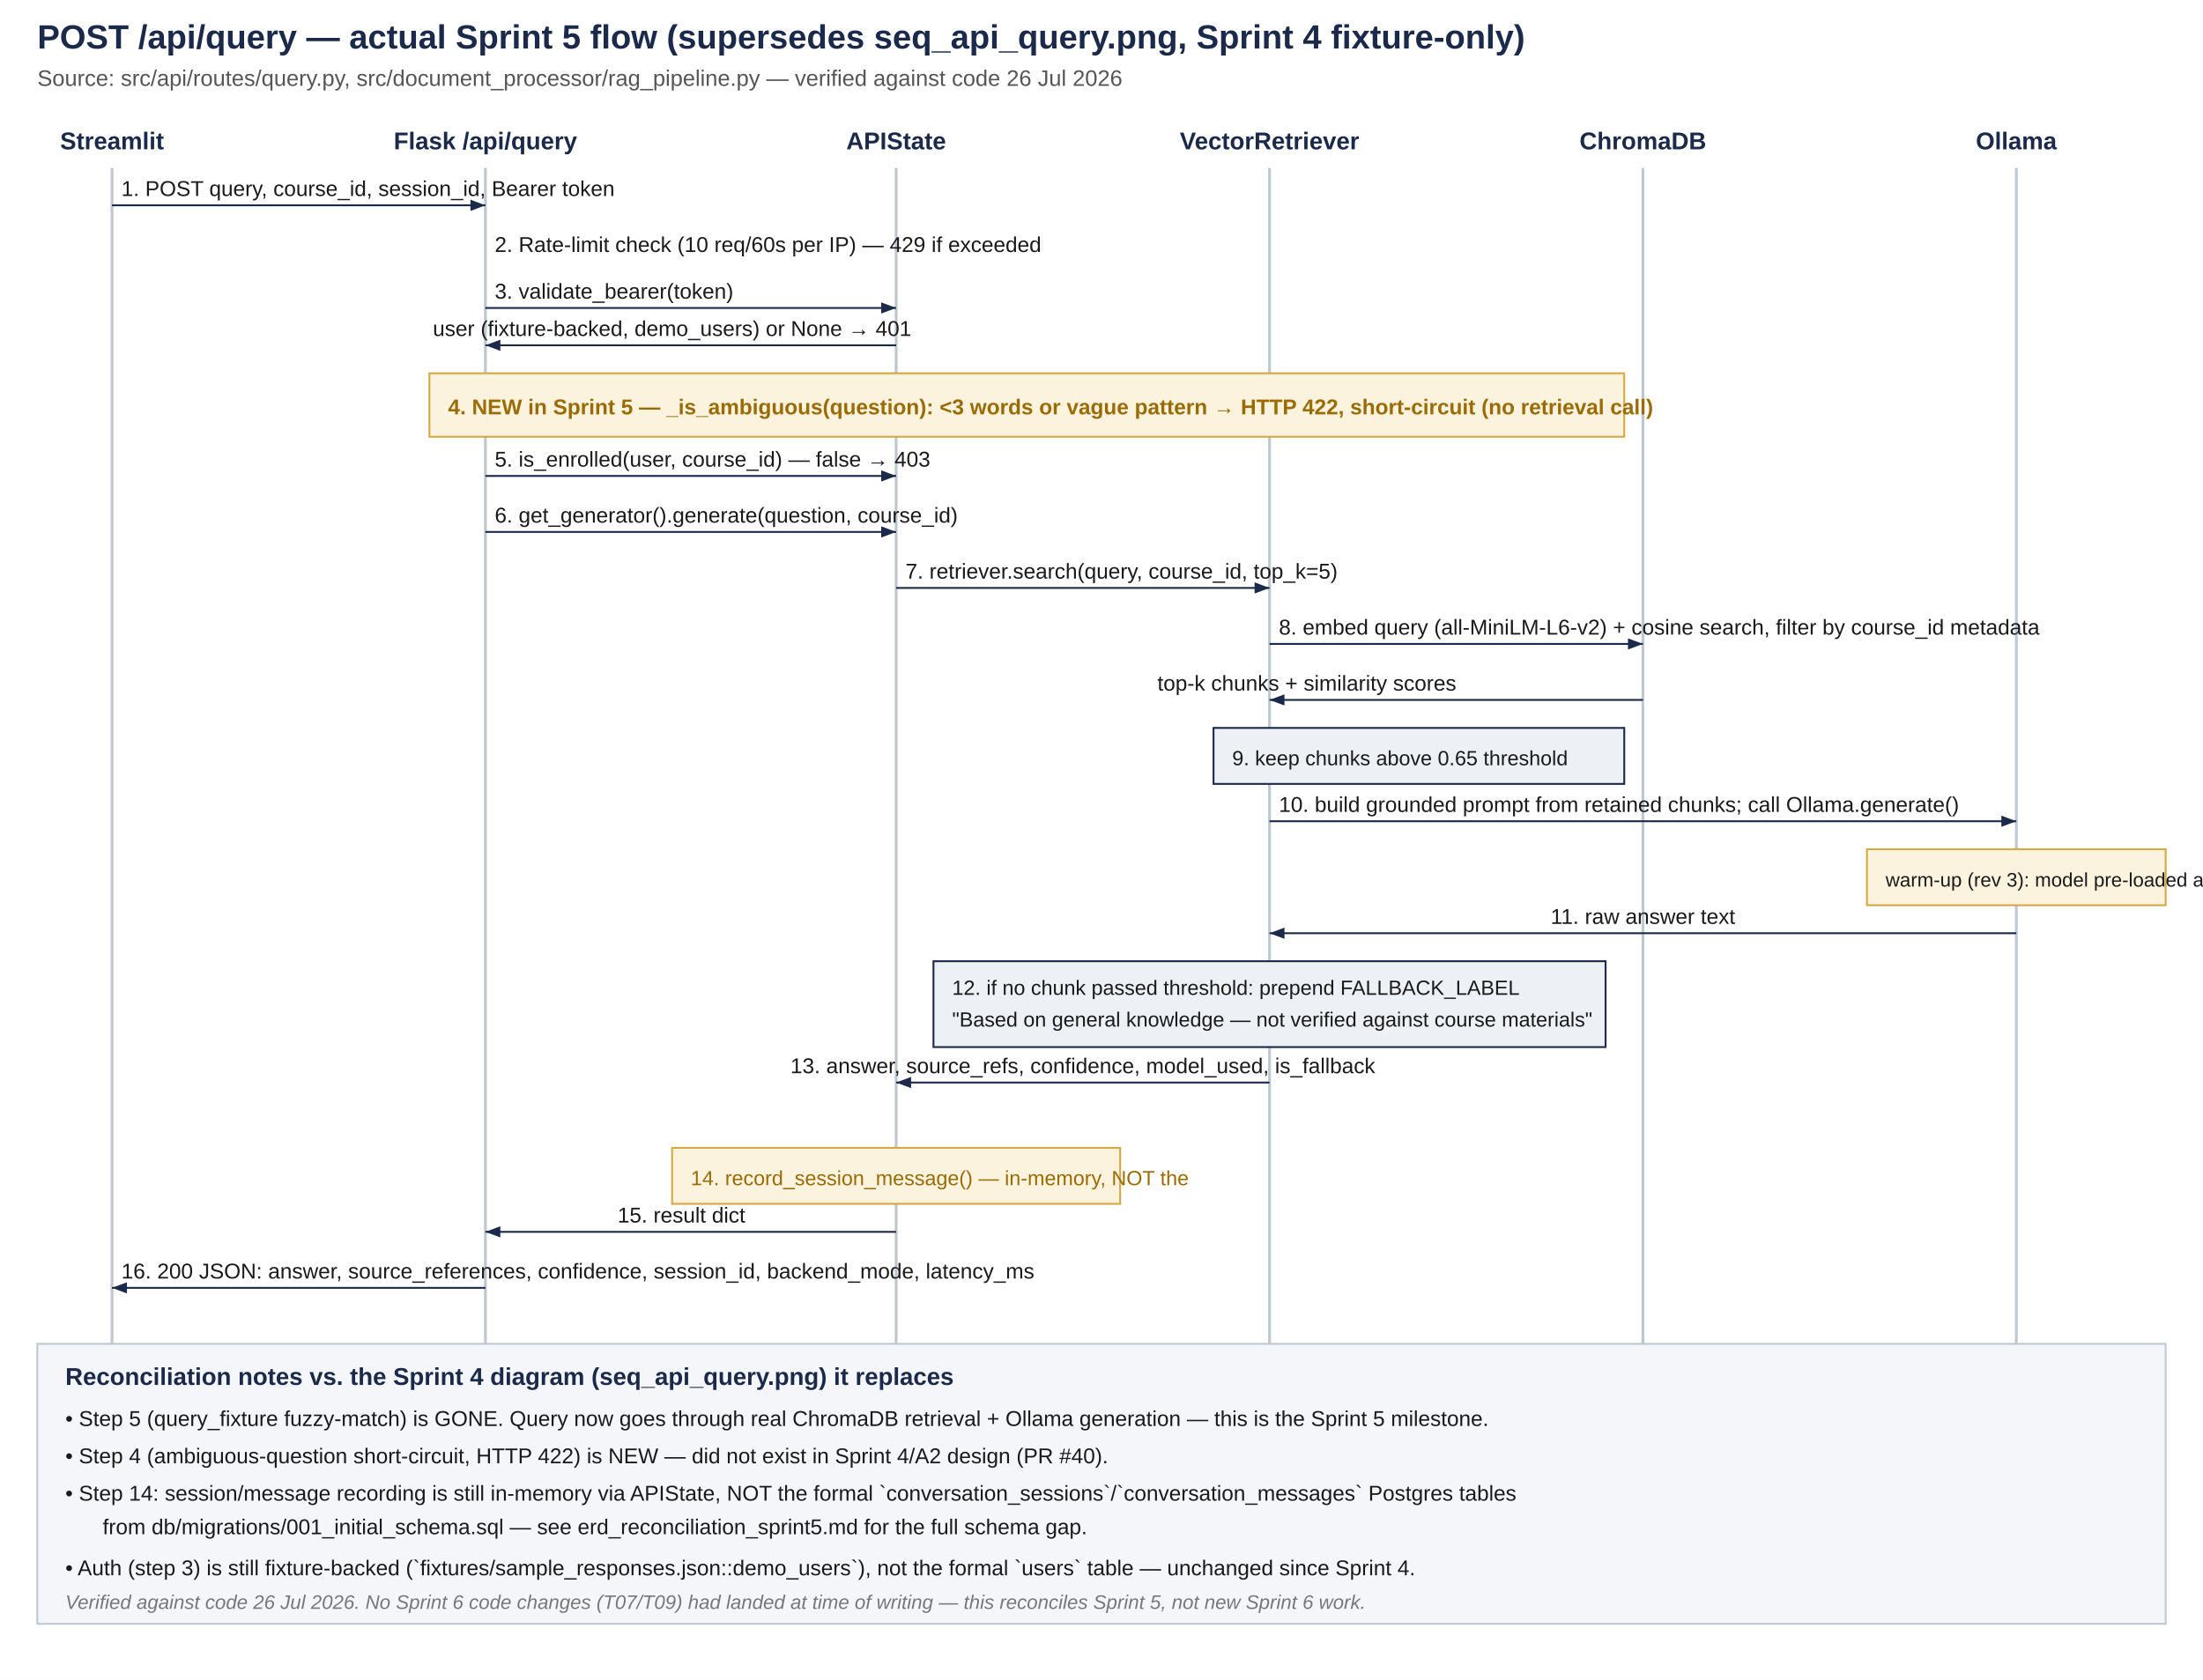
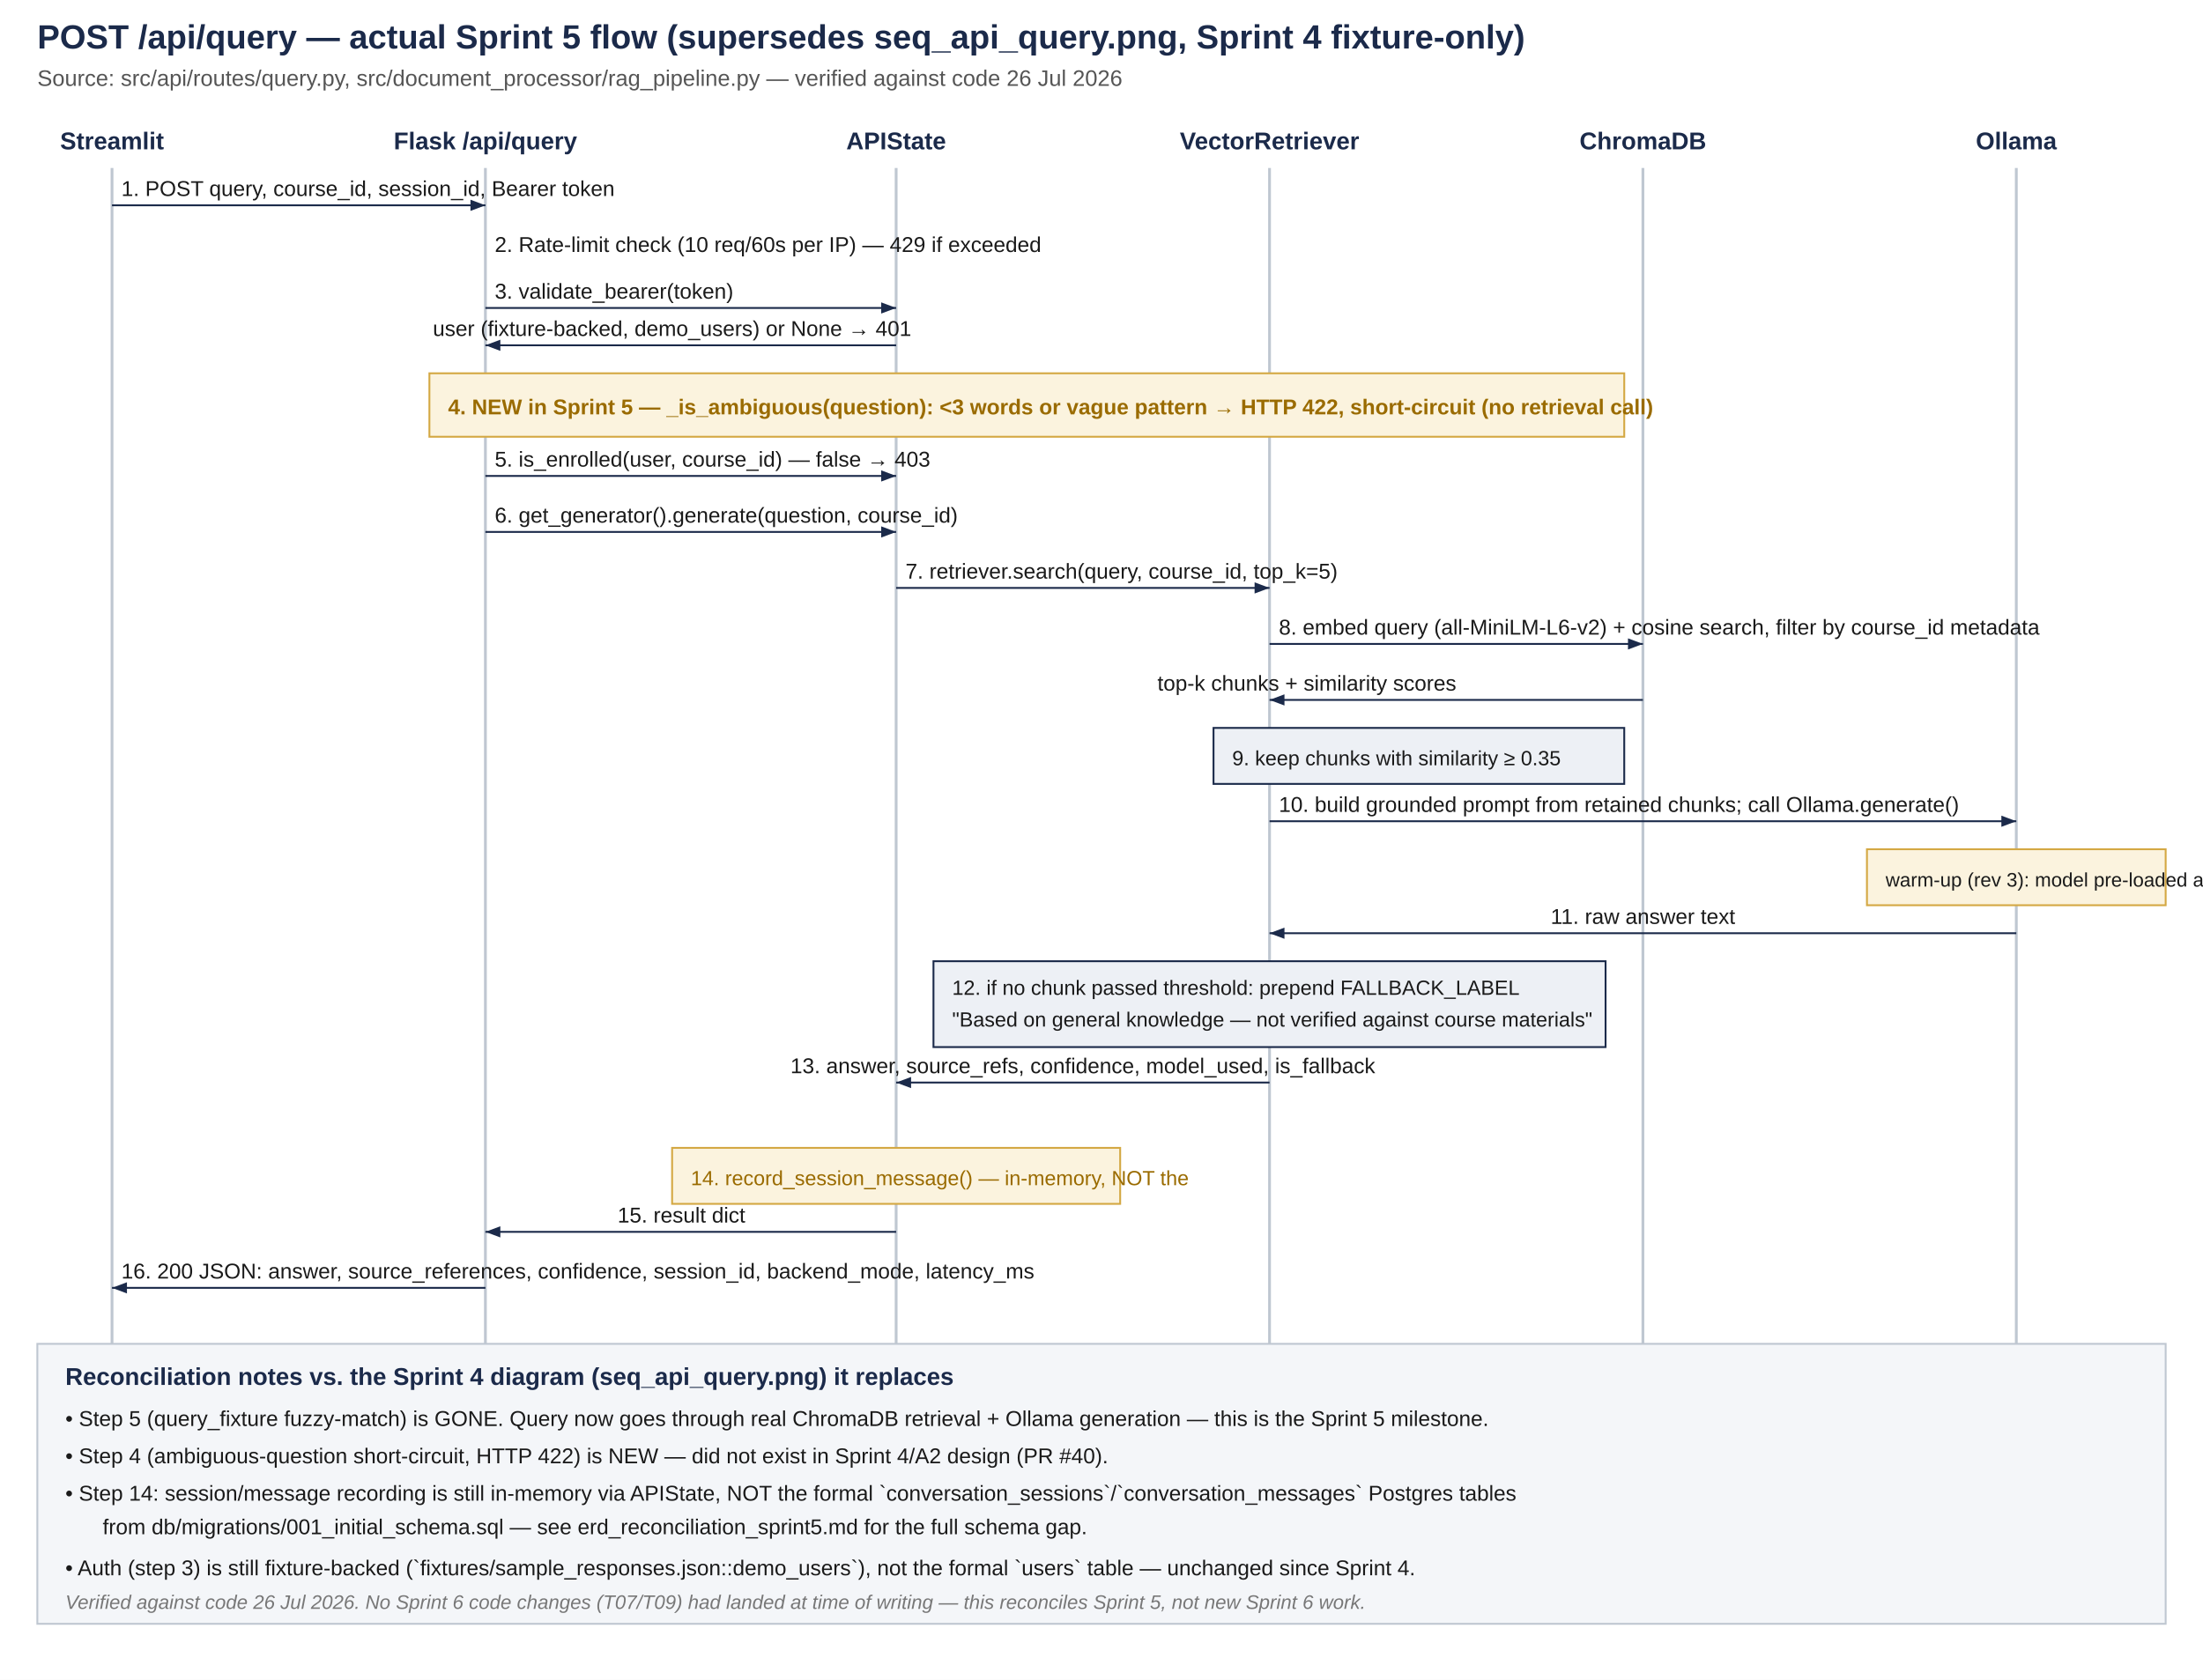
<svg xmlns="http://www.w3.org/2000/svg" viewBox="0 0 1180 900" font-family="Calibri, Arial, sans-serif">
  <defs>
    <marker id="arrow" markerWidth="10" markerHeight="10" refX="8" refY="3" orient="auto" markerUnits="strokeWidth">
      <path d="M0,0 L8,3 L0,6 Z" fill="#1B2A4A" />
    </marker>
    <marker id="arrowGold" markerWidth="10" markerHeight="10" refX="8" refY="3" orient="auto" markerUnits="strokeWidth">
      <path d="M0,0 L8,3 L0,6 Z" fill="#9A6B00" />
    </marker>
  </defs>
  <rect x="0" y="0" width="1180" height="900" fill="white" />
  <text x="20" y="26" font-size="18" font-weight="bold" fill="#1B2A4A">POST /api/query — actual Sprint 5 flow (supersedes seq_api_query.png, Sprint 4 fixture-only)</text>
  <text x="20" y="46" font-size="12" fill="#555">Source: src/api/routes/query.py, src/document_processor/rag_pipeline.py — verified against code 26 Jul 2026</text>
  <g font-size="13" font-weight="bold" fill="#1B2A4A">
    <text x="60" y="80" text-anchor="middle">Streamlit</text>
    <text x="260" y="80" text-anchor="middle">Flask /api/query</text>
    <text x="480" y="80" text-anchor="middle">APIState</text>
    <text x="680" y="80" text-anchor="middle">VectorRetriever</text>
    <text x="880" y="80" text-anchor="middle">ChromaDB</text>
    <text x="1080" y="80" text-anchor="middle">Ollama</text>
  </g>
  <g stroke="#BFC7D1" stroke-width="1.5">
    <line x1="60" y1="90" x2="60" y2="870" />
    <line x1="260" y1="90" x2="260" y2="870" />
    <line x1="480" y1="90" x2="480" y2="870" />
    <line x1="680" y1="90" x2="680" y2="870" />
    <line x1="880" y1="90" x2="880" y2="870" />
    <line x1="1080" y1="90" x2="1080" y2="870" />
  </g>
  <g font-size="11.5" fill="#1A1A1A">
    <line x1="60" y1="110" x2="260" y2="110" stroke="#1B2A4A" marker-end="url(#arrow)" />
    <text x="65" y="105">1. POST query, course_id, session_id, Bearer token</text>
    <line x1="260" y1="140" x2="260" y2="140" stroke="#1B2A4A" />
    <text x="265" y="135">2. Rate-limit check (10 req/60s per IP) — 429 if exceeded</text>
    <line x1="260" y1="165" x2="480" y2="165" stroke="#1B2A4A" marker-end="url(#arrow)" />
    <text x="265" y="160">3. validate_bearer(token)</text>
    <line x1="480" y1="185" x2="260" y2="185" stroke="#1B2A4A" marker-end="url(#arrow)" />
    <text x="360" y="180" text-anchor="middle">user (fixture-backed, demo_users) or None → 401</text>
    <rect x="230" y="200" width="640" height="34" fill="#FBF3DE" stroke="#D4A843" />
    <text x="240" y="222" font-weight="bold" fill="#9A6B00">4. NEW in Sprint 5 — _is_ambiguous(question): &lt;3 words or vague pattern → HTTP 422, short-circuit (no retrieval call)</text>
    <line x1="260" y1="255" x2="480" y2="255" stroke="#1B2A4A" marker-end="url(#arrow)" />
    <text x="265" y="250">5. is_enrolled(user, course_id) — false → 403</text>
    <line x1="260" y1="285" x2="480" y2="285" stroke="#1B2A4A" marker-end="url(#arrow)" />
    <text x="265" y="280">6. get_generator().generate(question, course_id)</text>
    <line x1="480" y1="315" x2="680" y2="315" stroke="#1B2A4A" marker-end="url(#arrow)" />
    <text x="485" y="310">7. retriever.search(query, course_id, top_k=5)</text>
    <line x1="680" y1="345" x2="880" y2="345" stroke="#1B2A4A" marker-end="url(#arrow)" />
    <text x="685" y="340">8. embed query (all-MiniLM-L6-v2) + cosine search, filter by course_id metadata</text>
    <line x1="880" y1="375" x2="680" y2="375" stroke="#1B2A4A" marker-end="url(#arrow)" />
    <text x="700" y="370" text-anchor="middle">top-k chunks + similarity scores</text>
    <rect x="650" y="390" width="220" height="30" fill="#EDF0F5" stroke="#1B2A4A" />
-     <text x="660" y="410" font-size="11">9. keep chunks above 0.65 threshold</text>
+     <text x="660" y="410" font-size="11">9. keep chunks with similarity ≥ 0.35</text>
    <line x1="680" y1="440" x2="1080" y2="440" stroke="#1B2A4A" marker-end="url(#arrow)" />
    <text x="685" y="435">10. build grounded prompt from retained chunks; call Ollama.generate()</text>
    <rect x="1000" y="455" width="160" height="30" fill="#FBF3DE" stroke="#D4A843" />
    <text x="1010" y="475" font-size="10.5">warm-up (rev 3): model pre-loaded at API startup, avoids ~45s cold start</text>
    <line x1="1080" y1="500" x2="680" y2="500" stroke="#1B2A4A" marker-end="url(#arrow)" />
    <text x="880" y="495" text-anchor="middle">11. raw answer text</text>
    <rect x="500" y="515" width="360" height="46" fill="#EDF0F5" stroke="#1B2A4A" />
    <text x="510" y="533" font-size="11">12. if no chunk passed threshold: prepend FALLBACK_LABEL</text>
    <text x="510" y="550" font-size="11">    "Based on general knowledge — not verified against course materials"</text>
    <line x1="680" y1="580" x2="480" y2="580" stroke="#1B2A4A" marker-end="url(#arrow)" />
    <text x="580" y="575" text-anchor="middle">13. answer, source_refs, confidence, model_used, is_fallback</text>
    <line x1="480" y1="605" x2="480" y2="605" stroke="#1B2A4A" />
    <rect x="360" y="615" width="240" height="30" fill="#FBF3DE" stroke="#D4A843" />
    <text x="370" y="635" font-size="11" fill="#9A6B00">14. record_session_message() — in-memory, NOT the</text>
    <line x1="480" y1="660" x2="260" y2="660" stroke="#1B2A4A" marker-end="url(#arrow)" />
    <text x="365" y="655" text-anchor="middle">15. result dict</text>
    <line x1="260" y1="690" x2="60" y2="690" stroke="#1B2A4A" marker-end="url(#arrow)" />
    <text x="65" y="685">16. 200 JSON: answer, source_references, confidence, session_id, backend_mode, latency_ms</text>
  </g>
  <rect x="20" y="720" width="1140" height="150" fill="#F4F6F9" stroke="#BFC7D1" />
  <text x="35" y="742" font-size="13" font-weight="bold" fill="#1B2A4A">Reconciliation notes vs. the Sprint 4 diagram (seq_api_query.png) it replaces</text>
  <text x="35" y="764" font-size="11.5" fill="#1A1A1A">• Step 5 (query_fixture fuzzy-match) is GONE. Query now goes through real ChromaDB retrieval + Ollama generation — this is the Sprint 5 milestone.</text>
  <text x="35" y="784" font-size="11.5" fill="#1A1A1A">• Step 4 (ambiguous-question short-circuit, HTTP 422) is NEW — did not exist in Sprint 4/A2 design (PR #40).</text>
  <text x="35" y="804" font-size="11.5" fill="#1A1A1A">• Step 14: session/message recording is still in-memory via APIState, NOT the formal `conversation_sessions`/`conversation_messages` Postgres tables</text>
  <text x="55" y="822" font-size="11.5" fill="#1A1A1A">from db/migrations/001_initial_schema.sql — see erd_reconciliation_sprint5.md for the full schema gap.</text>
  <text x="35" y="844" font-size="11.5" fill="#1A1A1A">• Auth (step 3) is still fixture-backed (`fixtures/sample_responses.json::demo_users`), not the formal `users` table — unchanged since Sprint 4.</text>
  <text x="35" y="862" font-size="10.5" fill="#777" font-style="italic">Verified against code 26 Jul 2026. No Sprint 6 code changes (T07/T09) had landed at time of writing — this reconciles Sprint 5, not new Sprint 6 work.</text>
</svg>
